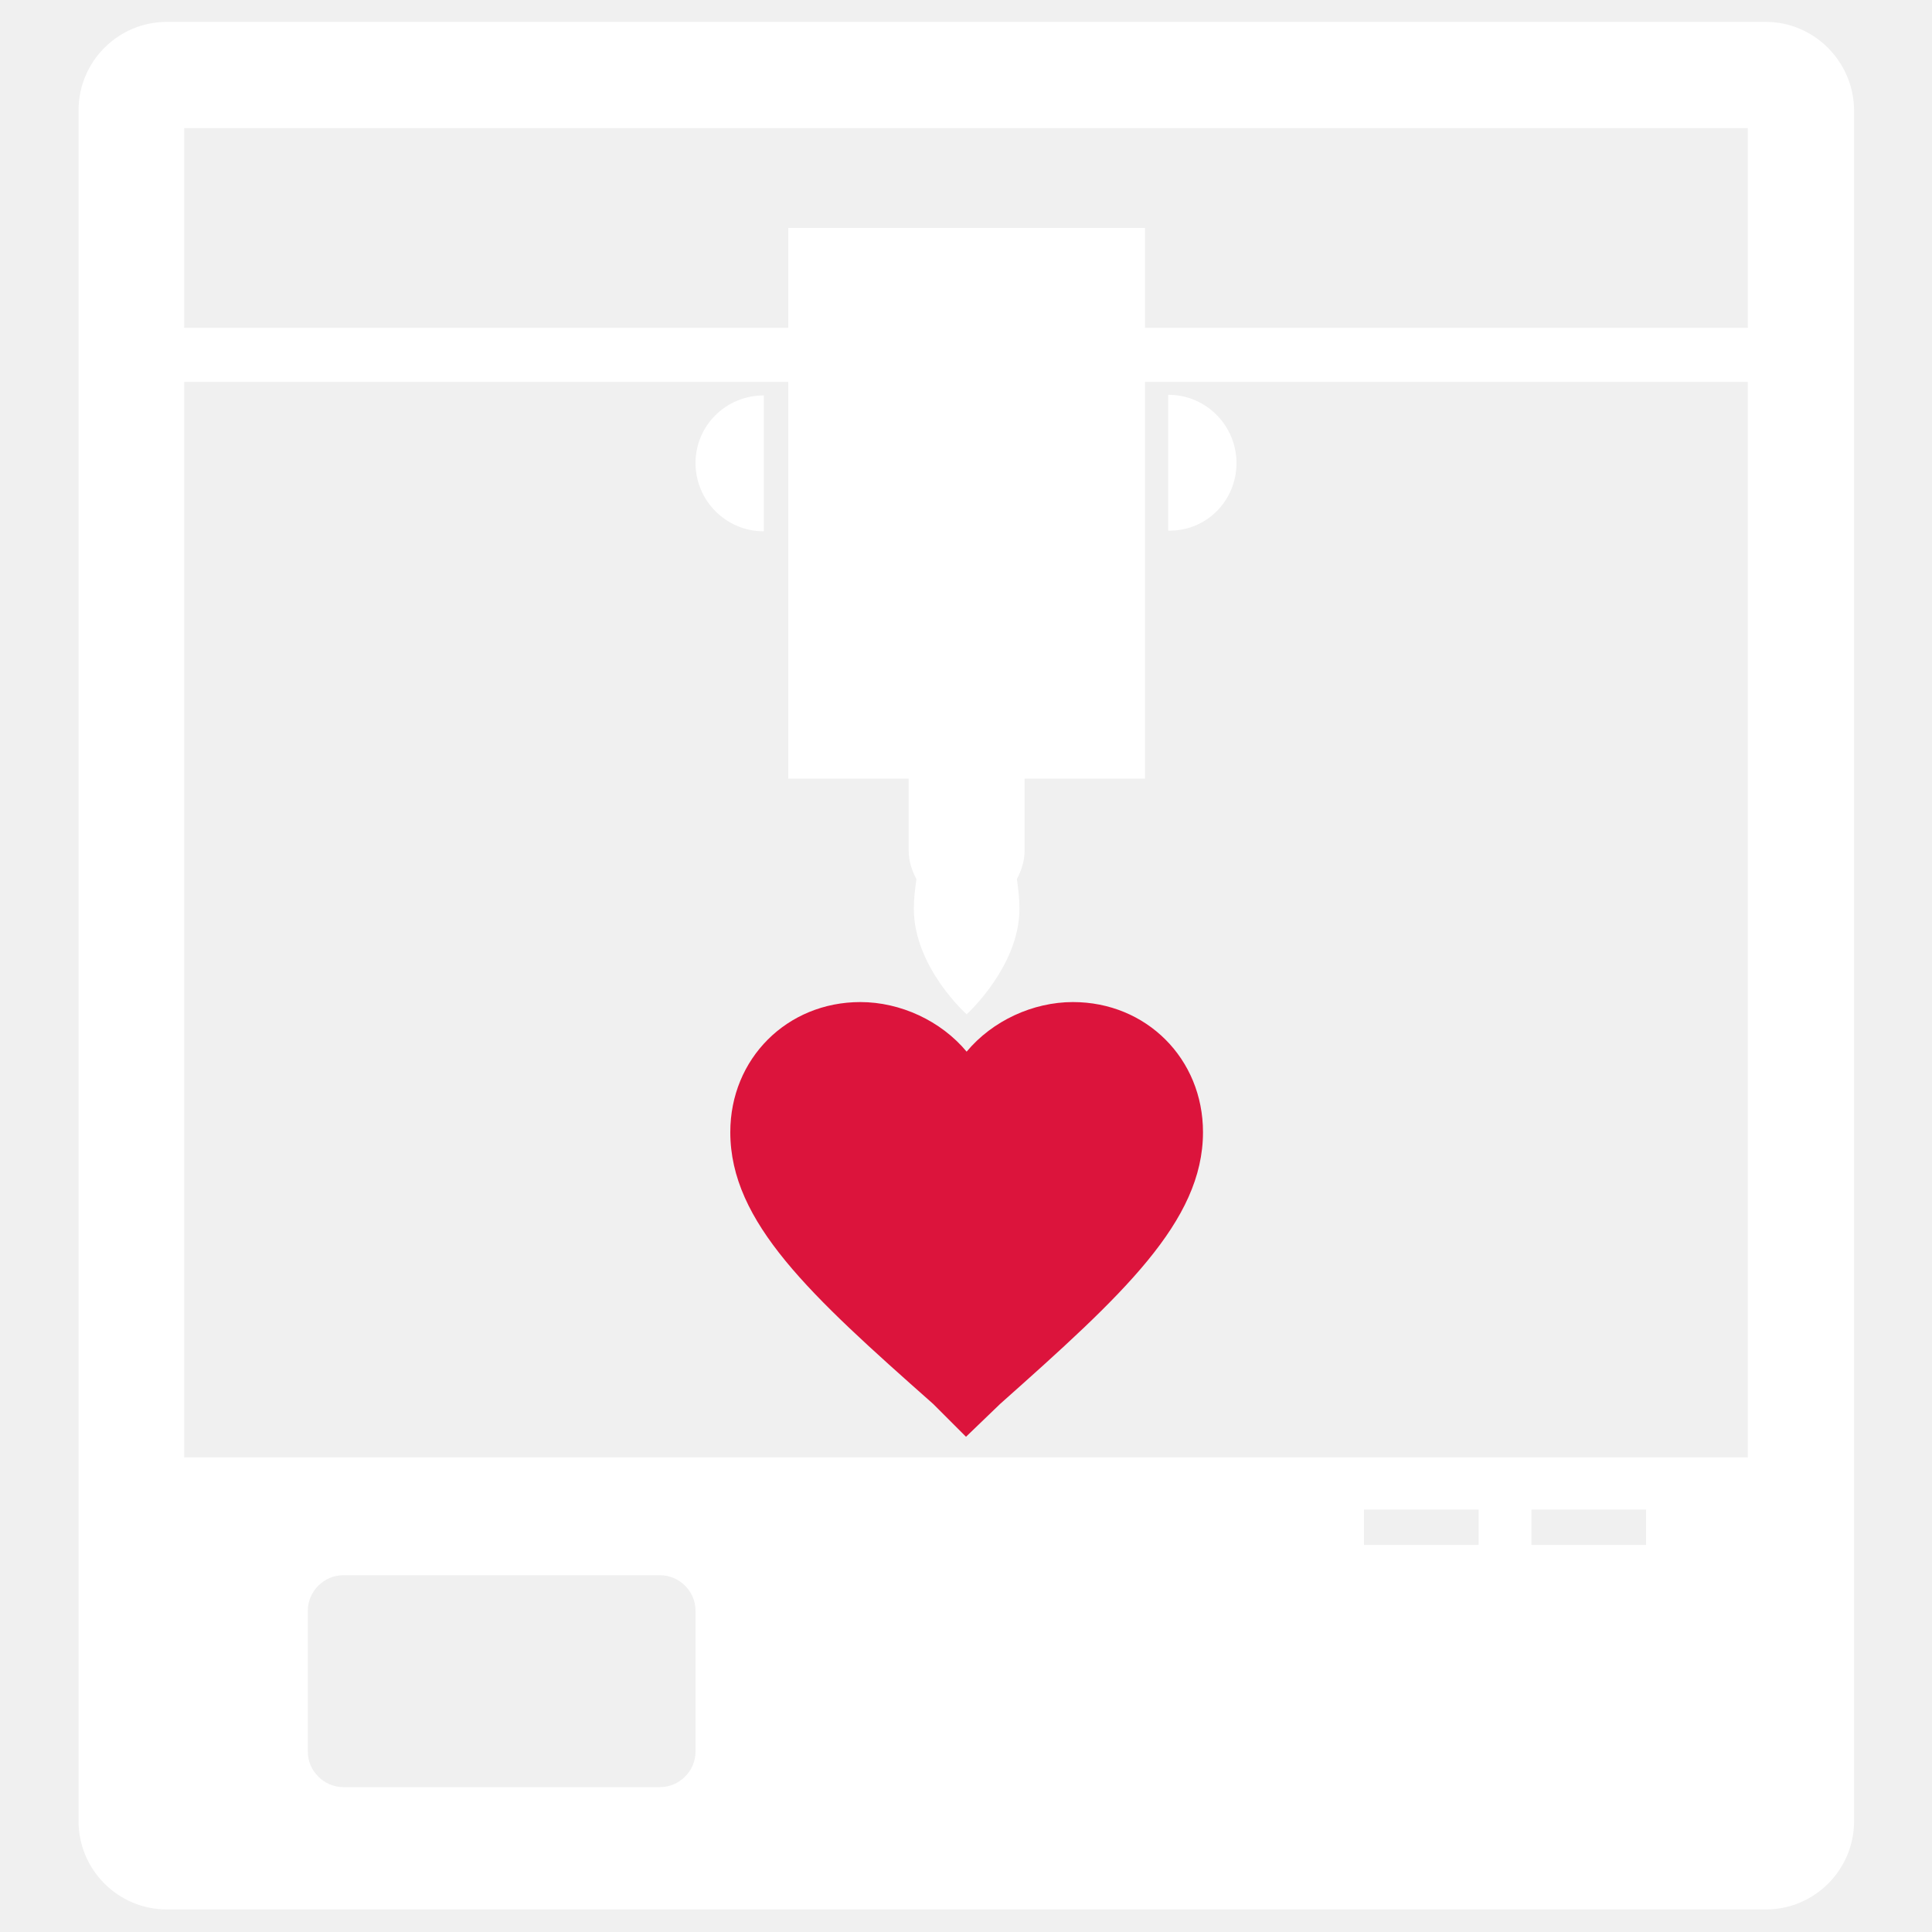
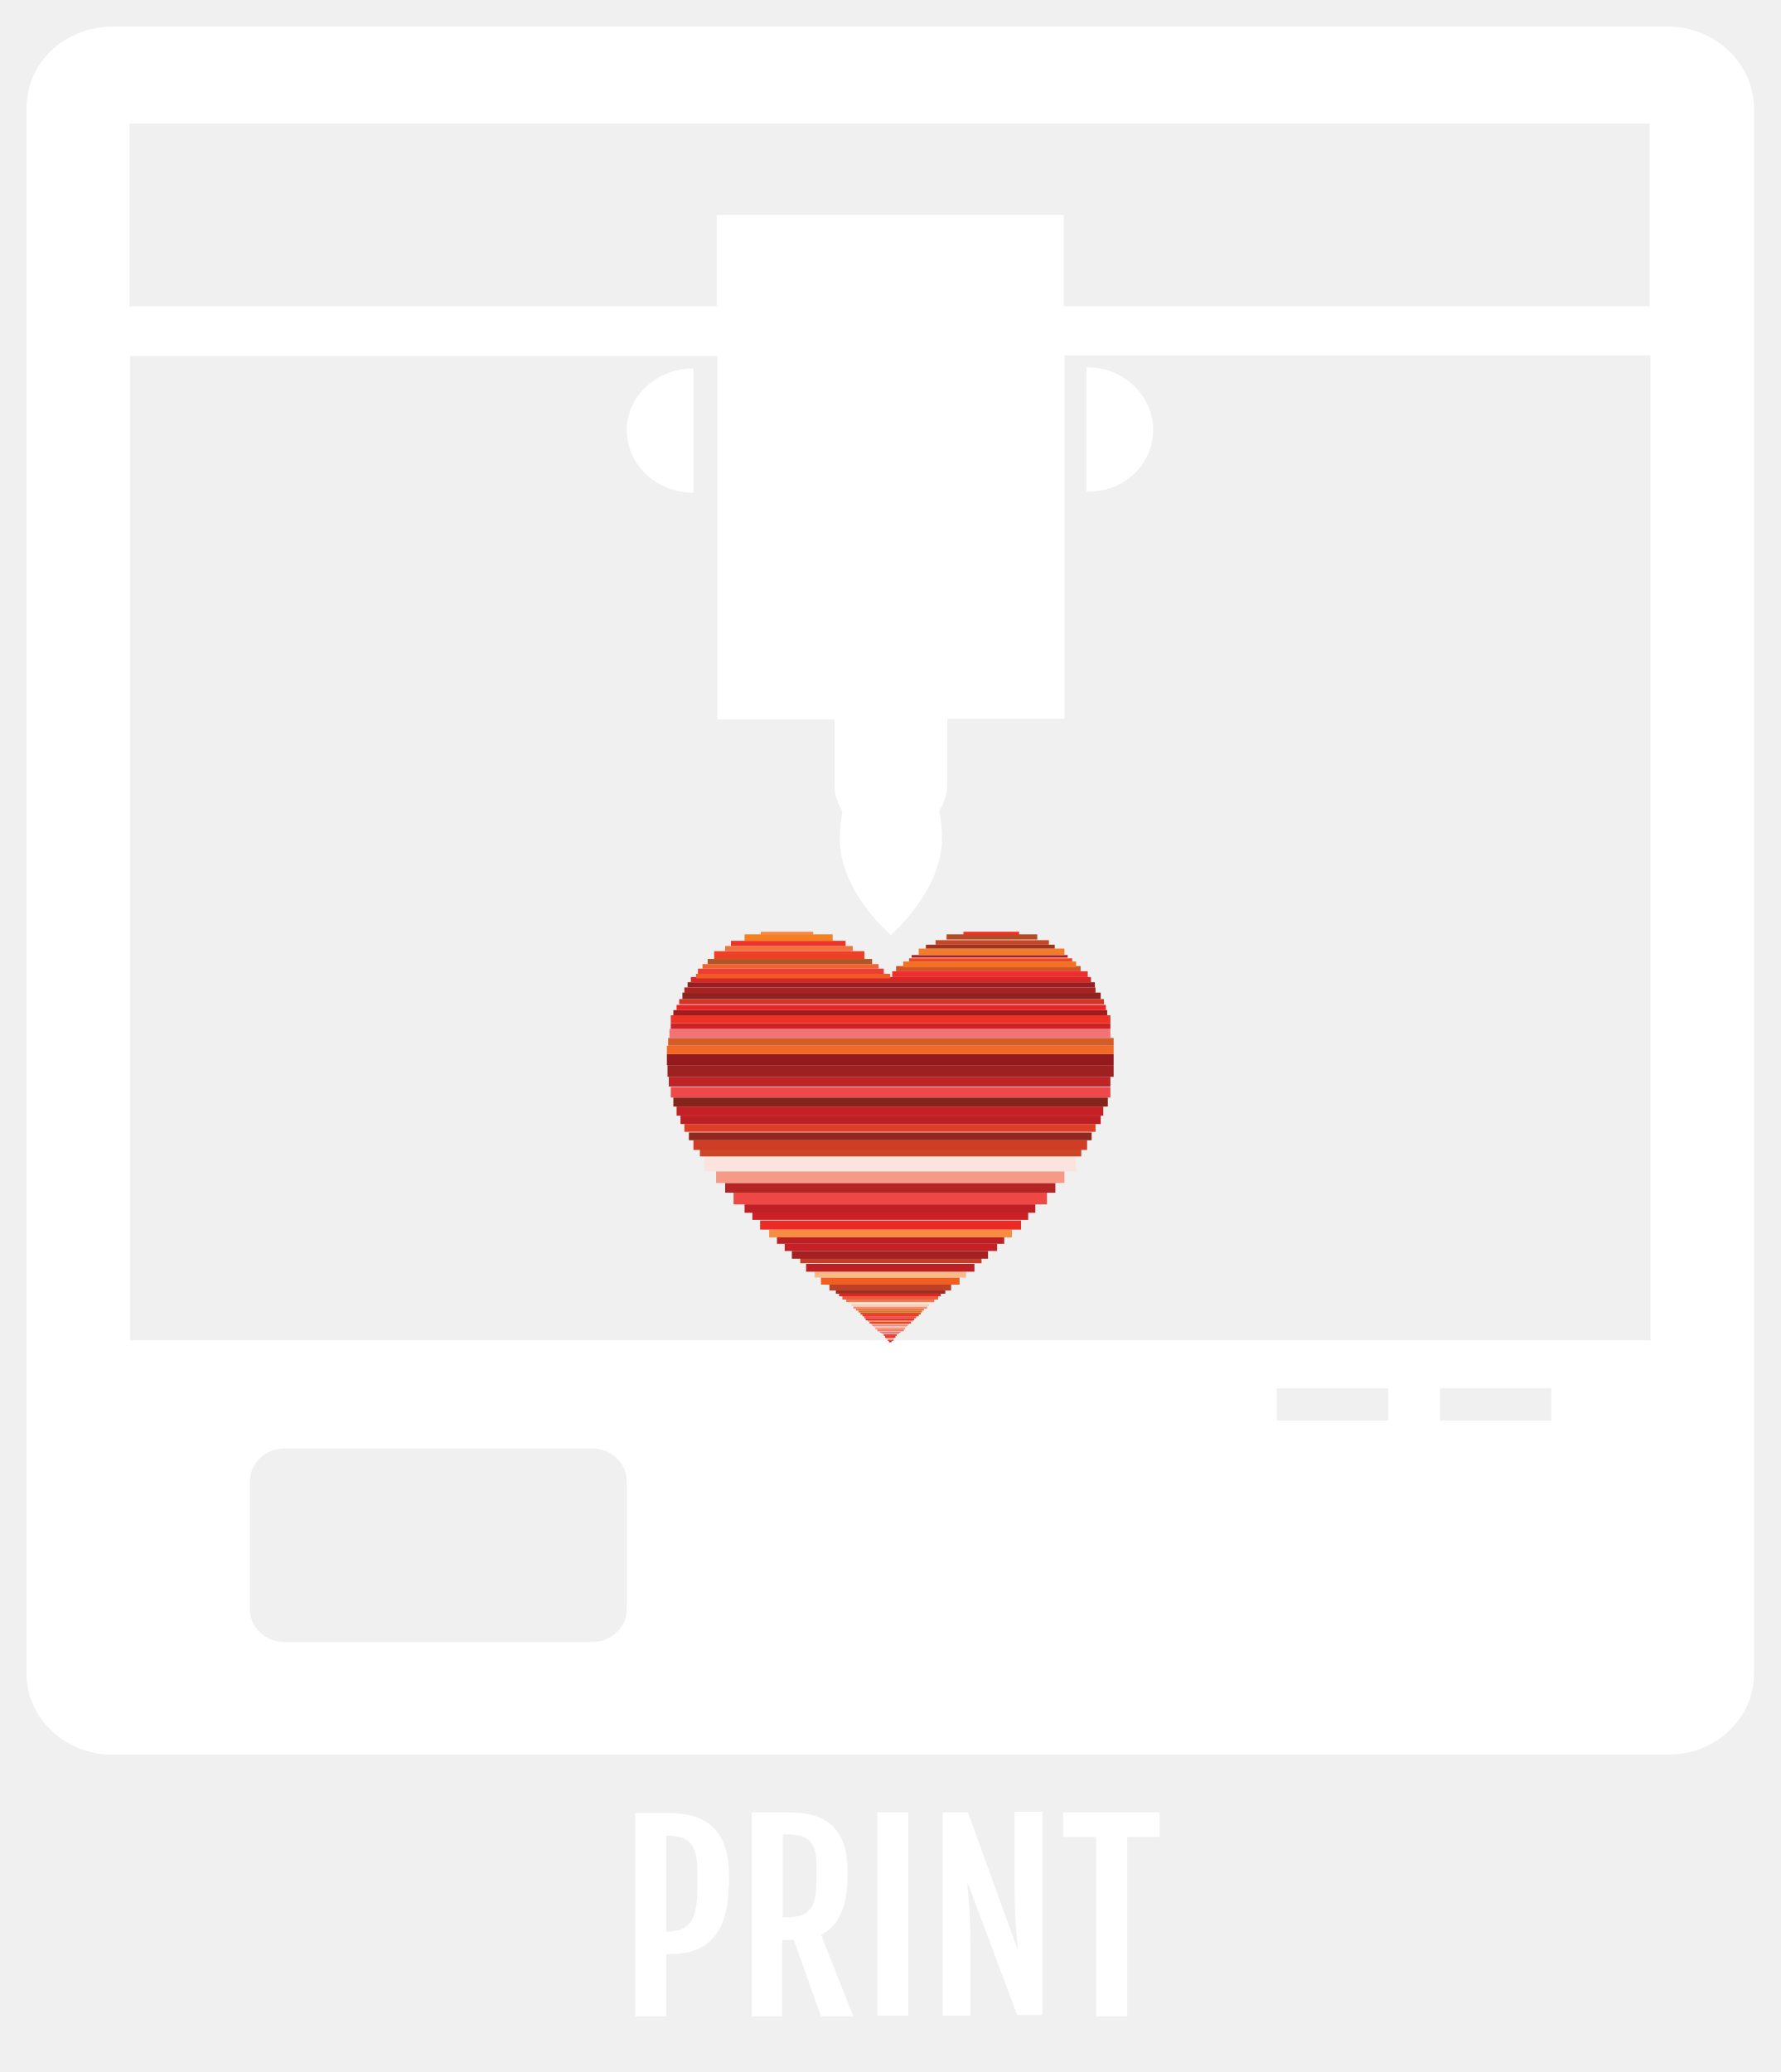
- <svg xmlns="http://www.w3.org/2000/svg" version="1.1" id="Capa_1" x="0px" y="0px" viewBox="-244 -89 300 300" enable-background="new -244 -89 300 300" xml:space="preserve">
-   <g>
+ <svg xmlns="http://www.w3.org/2000/svg" version="1.1" id="Printer" x="0px" y="0px" viewBox="-137.5 162.5 275 320" enable-background="new -137.5 162.5 275 320" xml:space="preserve">
+   <g id="Printer_1_">
    <g>
-       <path fill="#FFFFFF" d="M-136-17.1c0,5.8,4.7,10.6,10.6,10.6v-21.1C-131.3-27.6-136-22.9-136-17.1z" />
-       <path fill="#FFFFFF" d="M-52-17.1c0-5.8-4.7-10.6-10.6-10.6v21.1C-56.7-6.5-52-11.2-52-17.1z" />
-       <path fill="#FFFFFF" d="M30.2-85.6h-248.3c-7.6,0-13.7,6.2-13.7,13.7v265.7c0,7.6,6.2,13.7,13.7,13.7H30.2    c7.6,0,13.7-6.2,13.7-13.7V-71.8C43.9-79.4,37.7-85.6,30.2-85.6z M-136,183c0,3-2.5,5.5-5.5,5.5h-49.2c-3,0-5.5-2.5-5.5-5.5v-21.9    c0-3,2.5-5.5,5.5-5.5h49.2c3,0,5.5,2.5,5.5,5.5V183z M-14.4,150.9h-17.8v-5.5h17.8V150.9z M11.6,150.9H-6.2v-5.5h17.8V150.9z     M27.4,137.3h-242.8V-29.7h93.8v61.6h18.7v11.2c0,1.6,0.5,3.1,1.2,4.4c-0.2,1.5-0.4,3-0.4,4.6c0,9.1,8.2,16.4,8.2,16.4    s8.2-7.4,8.2-16.4c0-1.6-0.2-3.2-0.4-4.6c0.7-1.3,1.2-2.8,1.2-4.4V31.9h18.7v-61.6h93.6L27.4,137.3L27.4,137.3z M27.4-38.1h-93.6    v-15.5h-55.4v15.5h-93.8v-31H27.4V-38.1z" />
+       <path fill="#FFFFFF" d="M-40.7,228.9c0,5.3,4.5,9.7,10.3,9.7v-19.2C-36.1,219.4-40.7,223.7-40.7,228.9z" />
+       <path fill="#FFFFFF" d="M40.6,228.9c0-5.3-4.5-9.7-10.3-9.7v19.2C36,238.6,40.6,234.3,40.6,228.9z" />
+       <path fill="#FFFFFF" d="M120.1,166.6h-240.2c-7.4,0-13.3,5.6-13.3,12.5V421c0,6.9,6,12.5,13.3,12.5h240.2    c7.4,0,13.3-5.6,13.3-12.5V179.1C133.3,172.2,127.3,166.6,120.1,166.6z M-40.7,411.1c0,2.7-2.4,5-5.3,5h-47.6    c-2.9,0-5.3-2.3-5.3-5v-19.9c0-2.7,2.4-5,5.3-5H-46c2.9,0,5.3,2.3,5.3,5V411.1z M76.9,381.9H59.7v-5h17.2    C76.9,376.9,76.9,381.9,76.9,381.9z M102.1,381.9H84.9v-5h17.2C102.1,376.9,102.1,381.9,102.1,381.9z M117.4,369.5h-234.8V217.5    h90.7v56.1h18.1v10.2c0,1.5,0.5,2.8,1.2,4c-0.2,1.4-0.4,2.7-0.4,4.2c0,8.3,7.9,14.9,7.9,14.9S8,300.1,8,291.9    c0-1.5-0.2-2.9-0.4-4.2c0.7-1.2,1.2-2.5,1.2-4v-10.2h18.1v-56.1h90.5L117.4,369.5L117.4,369.5z M117.4,209.8H26.8v-14.1h-53.6    v14.1h-90.7v-28.2h234.8V209.8z" />
    </g>
  </g>
+   <g id="Ouro_Heart">
+     <rect x="-0.2" y="369.6" fill="#D31F26" width="0.4" height="0.2" />
+     <rect x="-0.4" y="369.4" fill="#EE4634" width="0.9" height="0.2" />
+     <rect x="-0.7" y="369" fill="#F79D78" width="1.3" height="0.3" />
+     <rect x="-0.8" y="368.8" fill="#EE3A35" width="1.6" height="0.3" />
+     <rect x="-1" y="368.6" fill="#CB2027" width="2" height="0.2" />
+     <rect x="-1.2" y="368.4" fill="#EE3B24" width="2.5" height="0.1" />
+     <rect x="-1.4" y="368.3" fill="#F26F4F" width="2.8" height="0.1" />
+     <rect x="-1.6" y="368.2" fill="#F06144" width="3.2" height="0.1" />
+     <rect x="-1.8" y="368" fill="#F05949" width="3.6" height="0.1" />
+     <rect x="-2" y="367.8" fill="#F27C74" width="4.1" height="0.3" />
+     <rect x="-2.3" y="367.5" fill="#F69A7D" width="4.6" height="0.3" />
+     <rect x="-2.6" y="367.2" fill="#F9BDB4" width="5.2" height="0.3" />
+     <rect x="-2.8" y="367.1" fill="#F3847A" width="5.5" height="0.2" />
+     <rect x="-2.9" y="366.9" fill="#F16822" width="5.8" height="0.1" />
+     <rect x="-3.2" y="366.6" fill="#EE4023" width="6.4" height="0.3" />
+     <rect x="-3.5" y="366.3" fill="#F58E6E" width="7" height="0.3" />
+     <rect x="-3.8" y="366.1" fill="#ED3024" width="7.5" height="0.3" />
+     <rect x="-4" y="365.8" fill="#EE4748" width="8" height="0.3" />
+     <rect x="-4.3" y="365.5" fill="#EE3824" width="8.7" height="0.3" />
+     <rect x="-4.6" y="365.2" fill="#D44D27" width="9.3" height="0.3" />
+     <rect x="-4.9" y="364.9" fill="#D67527" width="9.8" height="0.3" />
+     <rect x="-5.3" y="364.6" fill="#F37639" width="10.5" height="0.3" />
+     <rect x="-5.7" y="364.3" fill="#F48B76" width="11.4" height="0.3" />
+     <rect x="-6" y="363.9" fill="#FBCAAA" width="12" height="0.3" />
+     <rect x="-6.4" y="363.6" fill="#FFEADB" width="12.8" height="0.3" />
+     <rect x="-6.8" y="363.2" fill="#F27652" width="13.6" height="0.4" />
+     <rect x="-7.4" y="362.7" fill="#F05A36" width="14.8" height="0.5" />
+     <rect x="-7.9" y="362.3" fill="#DE2426" width="15.7" height="0.4" />
+     <rect x="-8.4" y="361.8" fill="#9B2E20" width="16.9" height="0.5" />
+     <rect x="-9.4" y="360.9" fill="#BE4127" width="18.8" height="0.9" />
+     <rect x="-10.7" y="359.8" fill="#F05F22" width="21.4" height="1.1" />
+     <rect x="-11.7" y="358.9" fill="#FABA86" width="23.4" height="0.9" />
+     <rect x="-13" y="357.7" fill="#BC2025" width="26" height="1.2" />
+     <rect x="-13.9" y="356.8" fill="#C43F27" width="28" height="0.8" />
+     <rect x="-15.2" y="355.7" fill="#A42122" width="30.3" height="1.2" />
+     <rect x="-16.3" y="354.6" fill="#C52026" width="32.8" height="1.1" />
+     <rect x="-17.5" y="353.5" fill="#BC2025" width="35.1" height="1.1" />
+     <rect x="-18.7" y="352.4" fill="#F68D42" width="37.5" height="1.2" />
+     <rect x="-20.1" y="351" fill="#ED2A24" width="40.3" height="1.4" />
+     <rect x="-21.3" y="349.7" fill="#CC2027" width="42.6" height="1.2" />
+     <rect x="-22.5" y="348.5" fill="#BE2026" width="44.9" height="1.3" />
+     <rect x="-24.2" y="346.7" fill="#EE4744" width="48.4" height="1.8" />
+     <rect x="-25.5" y="345.2" fill="#B42625" width="51" height="1.5" />
+     <rect x="-26.9" y="343.4" fill="#F69986" width="53.8" height="1.8" />
+     <rect x="-28.7" y="341.1" fill="#FCE4DE" width="57.4" height="2.3" />
+     <rect x="-29.4" y="340" fill="#CB4627" width="58.9" height="1.1" />
+     <rect x="-30.4" y="338.6" fill="#CF3D27" width="60.8" height="1.5" />
+     <rect x="-31.1" y="337.4" fill="#90281D" width="62.2" height="1.2" />
+     <rect x="-31.8" y="336.1" fill="#DF3D26" width="63.5" height="1.2" />
+     <rect x="-32.4" y="334.8" fill="#BC2025" width="64.9" height="1.3" />
+     <rect x="-33" y="333.4" fill="#C52026" width="65.9" height="1.4" />
+     <rect x="-33.5" y="332" fill="#85241A" width="67.1" height="1.4" />
+     <rect x="-33.9" y="330.4" fill="#EF484A" width="67.9" height="1.6" />
+     <rect x="-34.2" y="328.8" fill="#BE2326" width="68.2" height="1.5" />
+     <rect x="-34.4" y="327" fill="#9B2220" width="68.9" height="1.8" />
+     <rect x="-34.5" y="325.3" fill="#951A1D" width="69" height="1.7" />
+     <rect x="-34.5" y="324" fill="#F16928" width="69" height="1.3" />
+     <rect x="-34.3" y="322.8" fill="#D45D27" width="68.8" height="1.2" />
+     <rect x="-34.1" y="321.4" fill="#F27375" width="68.1" height="1.4" />
+     <rect x="-33.9" y="320.5" fill="#CE2227" width="67.9" height="0.9" />
+     <rect x="-33.9" y="319.3" fill="#ED3424" width="67.9" height="1.2" />
+     <rect x="-33.5" y="318.5" fill="#9F1D20" width="67" height="0.8" />
+     <rect x="-33" y="317.7" fill="#EC2224" width="66.3" height="0.8" />
+     <rect x="-32.6" y="316.8" fill="#D33427" width="65.6" height="0.8" />
+     <rect x="-32.1" y="315.8" fill="#8D231C" width="64.6" height="1" />
+     <rect x="-31.8" y="315" fill="#A82323" width="63.5" height="0.9" />
+     <rect x="-31.3" y="314.2" fill="#981F1F" width="62.9" height="0.8" />
+     <rect x="-30.8" y="313.4" fill="#D82526" width="61.8" height="0.8" />
+     <rect x="-30" y="312.9" fill="#F05B22" width="30" height="0.7" />
+     <rect x="-29.7" y="312.1" fill="#EE3D36" width="28.7" height="0.8" />
+     <rect x="-29" y="311.4" fill="#F1632E" width="27.2" height="0.7" />
+     <rect x="-28.2" y="310.6" fill="#B05726" width="25.4" height="0.8" />
+     <rect x="-27.2" y="309.4" fill="#EE3F27" width="23.2" height="1.2" />
+     <rect x="-25.5" y="308.6" fill="#F2713F" width="19.7" height="0.8" />
+     <rect x="-24.6" y="307.8" fill="#ED3426" width="17.7" height="0.8" />
+     <rect x="-22.5" y="306.8" fill="#F48020" width="13.6" height="1" />
+     <rect x="-20" y="306.4" fill="#F58848" width="8.1" height="0.5" />
+     <rect x="0.3" y="312.5" fill="#ED302F" width="30.2" height="0.9" />
+     <rect x="0.9" y="311.7" fill="#D35327" width="28.5" height="0.8" />
+     <rect x="2" y="311" fill="#F27124" width="26.7" height="0.9" />
+     <rect x="2.9" y="310.5" fill="#EE4623" width="25.2" height="0.5" />
+     <rect x="3.3" y="310" fill="#A91E22" width="24.1" height="0.4" />
+     <rect x="4.4" y="309" fill="#F37C2A" width="22.5" height="1" />
+     <rect x="5.5" y="308.4" fill="#9F3321" width="19.9" height="0.6" />
+     <rect x="7" y="307.7" fill="#C44727" width="17.5" height="0.7" />
+     <rect x="8.7" y="306.8" fill="#B44B26" width="14" height="0.8" />
+     <rect x="11.3" y="306.4" fill="#ED3224" width="8.6" height="0.5" />
+   </g>
  <g>
-     <g id="favorite">
-       <path fill="#DC143C" d="M-94,134.1l-5.1-5.1c-19.1-16.9-31.5-28.2-31.5-42.2c0-11.4,8.8-20.2,20.2-20.2c6.2,0,12.5,2.9,16.5,7.7    c4-4.8,10.3-7.7,16.5-7.7c11.4,0,20.2,8.8,20.2,20.2c0,13.9-12.5,25.3-31.5,42.2L-94,134.1z" />
-     </g>
+     <path fill="#FFFFFF" d="M-25.4,457.8c-1.4,5.8-5.7,6.5-8.7,6.5h-0.5v9.6h-4.8v-31.4h4.8c3.6,0,9.7,0.5,9.7,9.7v1.1   C-25,455.1-25.1,456.6-25.4,457.8 M-34.4,460.8c3.5,0,4.6-1.9,4.6-6.6v-2.8c0-3.7-1-5.4-4.6-5.4h-0.2v14.9H-34.4z" />
+     <path fill="#FFFFFF" d="M-21.3,442.4h5.2c3.6,0,9.5,0.4,9.5,9v0.8c0,4.8-1.4,7.8-4.1,9.1l5,12.6h-5l-4.2-11.8h-1.8v11.8h-4.7V442.4   z M-15.9,458.6c3.3,0,4.5-1.4,4.5-5.6v-2.5c0-3.2-1-4.7-4.5-4.7h-0.7v12.8H-15.9z" />
+     <path fill="#FFFFFF" d="M-2,442.4h4.8v31.4H-2V442.4z" />
+     <path fill="#FFFFFF" d="M8.1,442.4H12l7.6,21h0.1c-0.2-2-0.5-4.7-0.5-9.6v-11.5h4.3v31.4h-3.9L12,453.4h-0.1   c0.2,2.2,0.5,4.9,0.5,11.2v9.2H8.1V442.4z" />
+     <path fill="#FFFFFF" d="M31.8,446.2h-5.1v-3.8h14.9v3.8h-5v27.7h-4.8V446.2z" />
  </g>
</svg>
